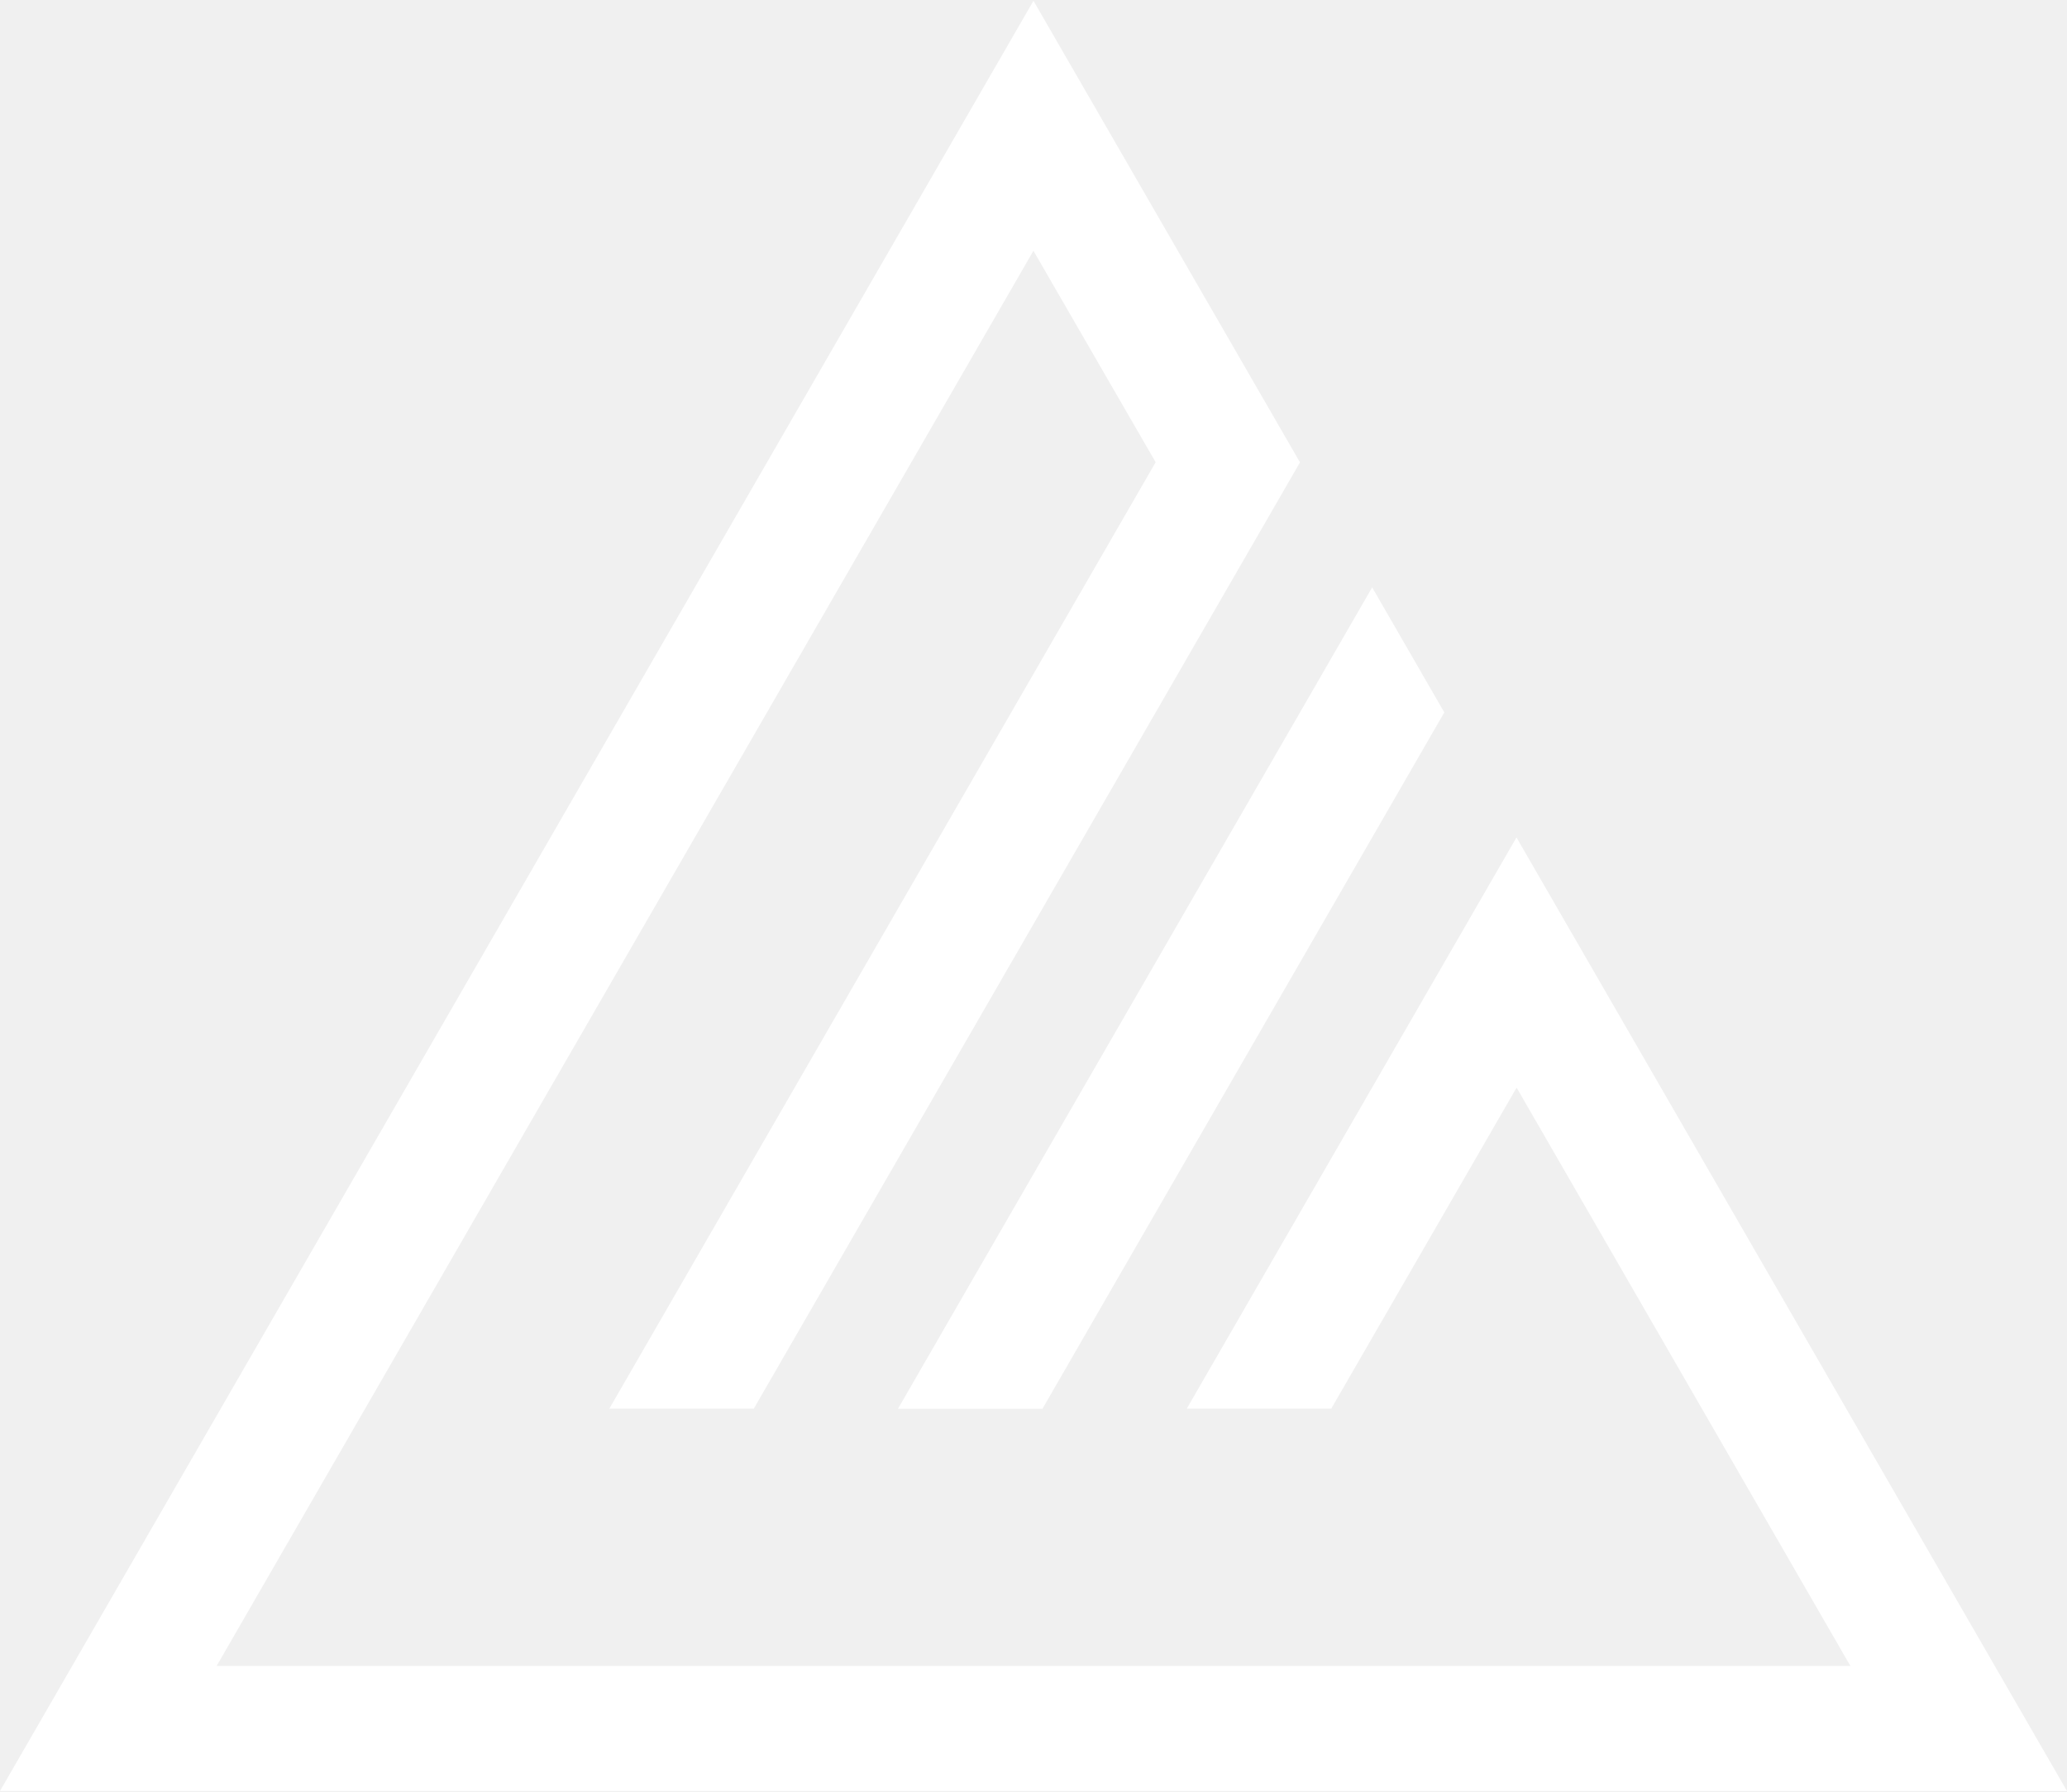
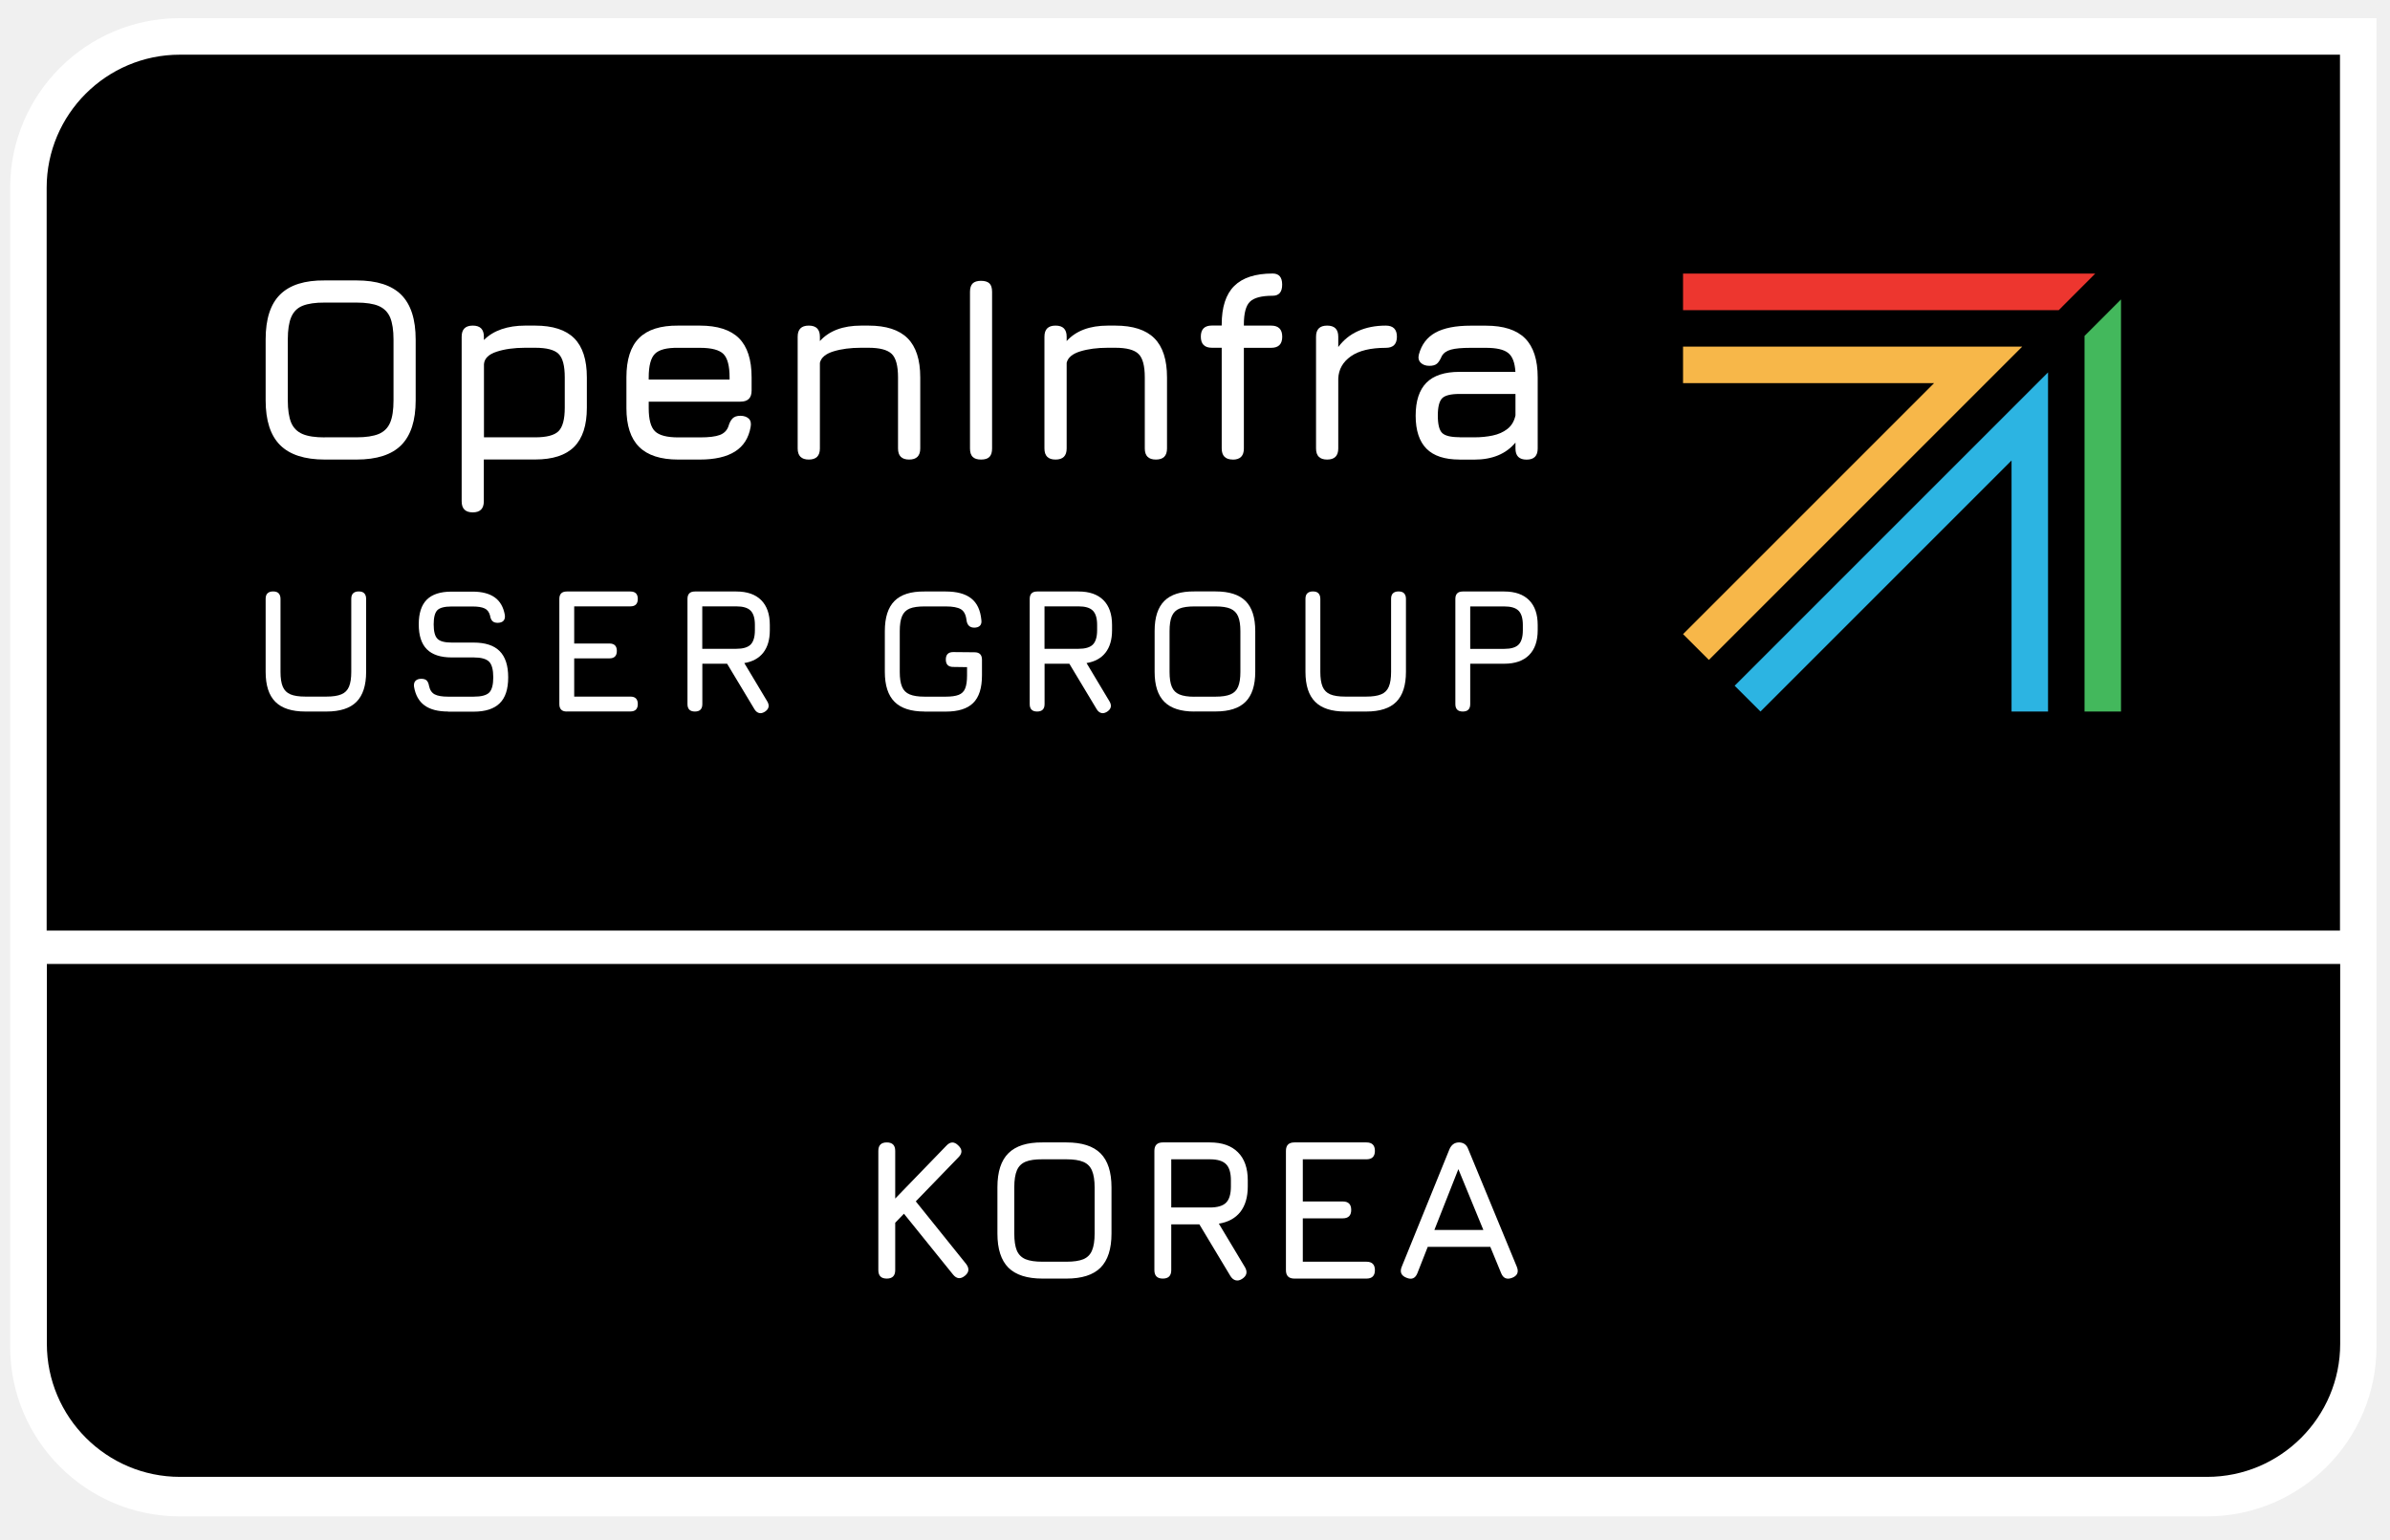
- <svg xmlns="http://www.w3.org/2000/svg" width="780px" height="676px" viewBox="0 0 780 676" version="1.1">
-   <g id="Page-1" stroke="none" stroke-width="1" fill="none" fill-rule="evenodd">
-     <g id="logo-invert" transform="translate(0, 0.29)" fill="#FFFFFF" fill-rule="nonzero">
-       <path d="M413.91,191.41 L441.137,144.226 L386.621,144.226 L359.394,191.41 L262.206,359.77 L234.979,406.954 L262.206,454.138 L289.433,406.954 L413.91,191.41 Z M5.68434189e-14,1.13686838e-13 L207.74,359.79 L332.17,144.25 L277.654,144.25 L207.693,265.39 L81.743,47.19 L698.253,47.19 L390.023,581.13 L343.906,501.341 L550.076,144.251 L495.56,144.251 L289.44,501.291 L390.01,675.451 L780,0.021 L5.68434189e-14,1.13686838e-13 Z" id="Shape" transform="translate(390, 337.7255) rotate(-180) translate(-390, -337.7255)" />
-     </g>
-   </g>
+ <svg xmlns="http://www.w3.org/2000/svg" width="357" height="230" viewBox="0 0 357 230" fill="none">
+   <path d="M354.98 2.71H26.85C12.89 2.71 1.52 14.08 1.52 28.04V201.19C1.52 215.16 12.88 226.52 26.85 226.52H329.65C343.62 226.52 354.98 215.16 354.98 201.19V2.71V2.71Z" fill="white" />
+   <path d="M26.85 8.17C15.89 8.17 6.97 17.09 6.97 28.05V139.01H349.53V8.17H26.85Z" fill="black" />
+   <path d="M7 200.74C7 211.7 15.92 220.62 26.88 220.62H329.68C340.64 220.62 349.56 211.7 349.56 200.74V144H7V200.74Z" fill="black" />
+   <path d="M251.4 51.78V57.23H288.9L251.4 94.73L255.26 98.58L302.06 51.78H251.4Z" fill="#F7B749" />
+   <path d="M307.52 46.33L312.97 40.87H251.4V46.33H307.52Z" fill="#ED362F" />
+   <path d="M311.371 50.18V106.29H316.821V44.73L311.371 50.18Z" fill="#43B85C" />
+   <path d="M305.92 106.29V55.63L259.11 102.44L262.97 106.29L300.47 68.79V106.29H305.92Z" fill="#2CB4E2" />
+   <path d="M48.52 68.65C45.51 68.65 43.28 67.93 41.84 66.49C40.4 65.05 39.68 62.82 39.68 59.81V50.69C39.68 47.65 40.4 45.42 41.85 43.99C43.3 42.56 45.52 41.86 48.52 41.89H53.25C56.28 41.89 58.51 42.61 59.94 44.04C61.37 45.47 62.09 47.7 62.09 50.73V59.81C62.09 62.82 61.37 65.05 59.94 66.49C58.51 67.93 56.28 68.65 53.25 68.65H48.52V68.65ZM48.52 65.33H53.25C54.66 65.33 55.76 65.16 56.57 64.83C57.37 64.49 57.94 63.93 58.28 63.12C58.62 62.32 58.78 61.21 58.78 59.8V50.72C58.78 49.33 58.61 48.23 58.28 47.43C57.94 46.63 57.37 46.06 56.57 45.71C55.77 45.37 54.66 45.2 53.25 45.2H48.52C47.13 45.19 46.03 45.35 45.22 45.67C44.41 45.99 43.85 46.56 43.5 47.37C43.16 48.17 42.99 49.28 42.99 50.69V59.81C42.99 61.22 43.16 62.32 43.49 63.13C43.83 63.93 44.4 64.5 45.2 64.84C46 65.18 47.11 65.34 48.52 65.34V65.33Z" fill="white" />
+   <path d="M70.62 76.54C69.51 76.54 68.96 75.99 68.96 74.88V50.3C68.96 49.19 69.51 48.64 70.62 48.64C71.73 48.64 72.28 49.19 72.28 50.3V50.79C72.99 50.08 73.87 49.54 74.91 49.18C75.96 48.82 77.13 48.64 78.43 48.64H79.93C82.56 48.64 84.51 49.27 85.77 50.53C87.03 51.79 87.66 53.74 87.66 56.37V60.91C87.66 63.53 87.03 65.47 85.77 66.74C84.51 68.01 82.56 68.64 79.93 68.64H72.27V74.88C72.27 75.99 71.72 76.54 70.61 76.54H70.62ZM72.28 65.33H79.94C81.66 65.33 82.83 65.02 83.44 64.4C84.05 63.78 84.36 62.62 84.36 60.91V56.37C84.36 54.65 84.06 53.48 83.44 52.87C82.83 52.26 81.66 51.95 79.94 51.95H78.44C76.79 51.95 75.37 52.15 74.18 52.54C72.98 52.93 72.35 53.56 72.29 54.41V65.32L72.28 65.33Z" fill="white" />
+   <path d="M96.9 60.01V60.96C96.9 62.66 97.21 63.81 97.83 64.42C98.45 65.03 99.61 65.34 101.32 65.34H104.56C105.9 65.34 106.89 65.22 107.54 64.97C108.18 64.72 108.61 64.28 108.82 63.65C108.96 63.15 109.17 62.77 109.42 62.51C109.68 62.25 110.07 62.11 110.59 62.11C111.11 62.11 111.56 62.26 111.85 62.54C112.14 62.83 112.23 63.25 112.12 63.8C111.83 65.43 111.06 66.65 109.79 67.45C108.53 68.25 106.78 68.65 104.54 68.65H101.3C98.68 68.65 96.74 68.02 95.47 66.76C94.2 65.5 93.57 63.56 93.57 60.96V56.38C93.57 53.71 94.2 51.75 95.47 50.49C96.74 49.23 98.68 48.62 101.3 48.64H104.54C107.17 48.64 109.12 49.27 110.38 50.52C111.64 51.78 112.27 53.73 112.27 56.37V58.34C112.27 59.45 111.72 60 110.61 60H96.88L96.9 60.01ZM101.32 51.96C99.61 51.93 98.45 52.23 97.83 52.85C97.21 53.47 96.9 54.65 96.9 56.38V56.7H108.98V56.38C108.98 54.66 108.67 53.49 108.06 52.88C107.45 52.27 106.28 51.96 104.56 51.96H101.32Z" fill="white" />
+   <path d="M120.81 68.65C119.71 68.65 119.15 68.1 119.15 66.99V50.3C119.15 49.19 119.7 48.64 120.81 48.64C121.92 48.64 122.47 49.19 122.47 50.3V50.95C123.86 49.41 125.92 48.64 128.63 48.64H129.73C132.36 48.64 134.31 49.27 135.57 50.53C136.83 51.79 137.46 53.74 137.46 56.37V66.99C137.46 68.1 136.91 68.65 135.8 68.65C134.69 68.65 134.14 68.1 134.14 66.99V56.37C134.14 54.65 133.83 53.48 133.2 52.87C132.57 52.26 131.41 51.95 129.72 51.95H128.62C127.04 51.95 125.67 52.13 124.5 52.49C123.33 52.85 122.65 53.42 122.47 54.2V66.99C122.47 68.1 121.92 68.65 120.81 68.65Z" fill="white" />
+   <path d="M146.54 68.65C145.98 68.65 145.56 68.52 145.29 68.25C145.02 67.98 144.89 67.56 144.89 67V43.6C144.89 43.02 145.03 42.6 145.29 42.34C145.56 42.08 145.98 41.95 146.54 41.95C147.1 41.95 147.54 42.08 147.8 42.34C148.06 42.6 148.19 43.02 148.19 43.6V67C148.19 67.57 148.06 67.98 147.8 68.25C147.54 68.52 147.12 68.65 146.54 68.65Z" fill="white" />
+   <path d="M157.67 68.65C156.56 68.65 156.01 68.1 156.01 66.99V50.3C156.01 49.19 156.56 48.64 157.67 48.64C158.78 48.64 159.33 49.19 159.33 50.3V50.95C160.72 49.41 162.78 48.64 165.49 48.64H166.59C169.22 48.64 171.17 49.27 172.43 50.53C173.69 51.79 174.32 53.74 174.32 56.37V66.99C174.32 68.1 173.77 68.65 172.66 68.65C171.55 68.65 171 68.1 171 66.99V56.37C171 54.65 170.69 53.48 170.06 52.87C169.44 52.26 168.28 51.95 166.58 51.95H165.48C163.9 51.95 162.53 52.13 161.36 52.49C160.19 52.85 159.51 53.42 159.33 54.2V66.99C159.33 68.1 158.78 68.65 157.67 68.65Z" fill="white" />
+   <path d="M184.15 68.65C183.05 68.65 182.49 68.1 182.49 66.99V51.95H181.03C179.93 51.95 179.37 51.4 179.37 50.29C179.37 49.18 179.92 48.63 181.03 48.63H182.49V48.47C182.49 45.88 183.11 43.96 184.36 42.72C185.61 41.48 187.52 40.86 190.1 40.86C191.05 40.86 191.52 41.41 191.52 42.52C191.52 43.63 191.05 44.18 190.1 44.18C188.44 44.18 187.31 44.48 186.71 45.07C186.1 45.66 185.8 46.8 185.8 48.48V48.64H189.87C190.97 48.64 191.53 49.19 191.53 50.3C191.53 51.41 190.98 51.96 189.87 51.96H185.8V67C185.8 68.11 185.25 68.66 184.14 68.66L184.15 68.65Z" fill="white" />
+   <path d="M198.24 68.65C197.13 68.65 196.58 68.1 196.58 66.99V50.3C196.58 49.19 197.13 48.64 198.24 48.64C199.35 48.64 199.9 49.19 199.9 50.3V51.84C200.68 50.79 201.66 49.99 202.87 49.45C204.07 48.91 205.45 48.64 207 48.64C208.1 48.64 208.66 49.19 208.66 50.3C208.66 51.41 208.11 51.96 207 51.96C204.72 51.96 202.99 52.38 201.79 53.22C200.59 54.06 199.96 55.17 199.9 56.55V66.99C199.9 68.1 199.35 68.65 198.24 68.65V68.65Z" fill="white" />
+   <path d="M218.01 68.65C215.8 68.65 214.15 68.11 213.08 67.03C212.01 65.95 211.46 64.31 211.46 62.1C211.46 59.89 212 58.25 213.07 57.17C214.14 56.09 215.79 55.55 218.01 55.55H226.36C226.28 54.17 225.92 53.23 225.27 52.72C224.63 52.21 223.52 51.96 221.96 51.96H219.67C218.35 51.96 217.37 52.05 216.73 52.23C216.08 52.41 215.63 52.73 215.37 53.19C215.13 53.74 214.89 54.12 214.64 54.33C214.39 54.54 214.02 54.65 213.52 54.65C212.97 54.65 212.53 54.5 212.22 54.19C211.91 53.88 211.81 53.47 211.94 52.96C212.33 51.47 213.16 50.39 214.41 49.69C215.67 49 217.42 48.65 219.67 48.65H221.96C224.59 48.65 226.54 49.28 227.8 50.54C229.06 51.8 229.69 53.75 229.69 56.38V67C229.69 68.11 229.14 68.66 228.03 68.66C226.92 68.66 226.37 68.11 226.37 67V66.11C224.96 67.81 222.91 68.66 220.21 68.66H218L218.01 68.65ZM218.01 65.33H220.22C221.19 65.33 222.11 65.24 222.96 65.06C223.81 64.88 224.55 64.56 225.16 64.08C225.77 63.61 226.18 62.93 226.37 62.05V58.85H218C216.7 58.85 215.83 59.07 215.41 59.5C214.99 59.93 214.77 60.8 214.77 62.08C214.77 63.36 214.98 64.25 215.41 64.67C215.84 65.1 216.7 65.31 218 65.31L218.01 65.33Z" fill="white" />
+   <path d="M45.61 106.29C43.59 106.29 42.1 105.81 41.13 104.84C40.16 103.87 39.68 102.38 39.68 100.36V89.46C39.68 89.09 39.77 88.81 39.96 88.63C40.15 88.45 40.42 88.35 40.79 88.35C41.16 88.35 41.44 88.44 41.62 88.63C41.8 88.82 41.9 89.09 41.9 89.46V100.36C41.9 101.3 42.01 102.04 42.24 102.58C42.47 103.12 42.85 103.5 43.38 103.72C43.92 103.95 44.66 104.06 45.6 104.06H48.77C49.71 104.06 50.45 103.95 50.99 103.72C51.53 103.5 51.91 103.11 52.13 102.58C52.36 102.04 52.47 101.3 52.47 100.36V89.46C52.47 89.09 52.56 88.81 52.75 88.63C52.94 88.45 53.21 88.35 53.58 88.35C53.95 88.35 54.23 88.44 54.41 88.63C54.59 88.82 54.69 89.09 54.69 89.46V100.36C54.69 102.38 54.21 103.87 53.25 104.84C52.29 105.81 50.79 106.29 48.77 106.29H45.6H45.61Z" fill="white" />
+   <path d="M66.94 106.29C65.43 106.29 64.26 105.99 63.42 105.38C62.58 104.77 62.05 103.83 61.84 102.56C61.8 102.17 61.88 101.88 62.08 101.69C62.27 101.5 62.56 101.4 62.93 101.4C63.3 101.4 63.57 101.49 63.74 101.66C63.91 101.84 64.03 102.11 64.09 102.48C64.22 103.09 64.51 103.51 64.94 103.73C65.38 103.96 66.04 104.07 66.94 104.07H70.75C71.89 104.07 72.66 103.87 73.07 103.46C73.48 103.05 73.68 102.29 73.68 101.17C73.68 100.05 73.47 99.25 73.05 98.84C72.63 98.42 71.86 98.21 70.75 98.21H67.47C65.8 98.21 64.57 97.8 63.76 96.99C62.95 96.18 62.55 94.93 62.55 93.27C62.55 91.61 62.95 90.38 63.75 89.58C64.55 88.78 65.78 88.38 67.45 88.38H70.6C72 88.38 73.1 88.67 73.9 89.24C74.7 89.81 75.2 90.69 75.41 91.87C75.46 92.25 75.39 92.54 75.2 92.74C75.01 92.94 74.71 93.04 74.33 93.04C73.98 93.04 73.71 92.95 73.54 92.76C73.36 92.57 73.25 92.31 73.2 91.95C73.06 91.43 72.79 91.07 72.39 90.89C71.99 90.7 71.4 90.6 70.6 90.6H67.45C66.39 90.6 65.68 90.79 65.32 91.16C64.96 91.53 64.78 92.24 64.78 93.27C64.78 94.3 64.96 95.03 65.33 95.41C65.7 95.8 66.42 95.99 67.47 95.99H70.75C72.49 95.99 73.78 96.41 74.63 97.26C75.48 98.11 75.91 99.41 75.91 101.18C75.91 102.95 75.49 104.23 74.64 105.06C73.79 105.89 72.5 106.31 70.75 106.31H66.94V106.29Z" fill="white" />
+   <path d="M84.66 106.29C83.92 106.29 83.55 105.92 83.55 105.18V89.47C83.55 88.73 83.92 88.36 84.66 88.36H94.16C94.9 88.36 95.27 88.73 95.27 89.47C95.27 90.21 94.9 90.58 94.16 90.58H85.77V96.13H91.03C91.77 96.13 92.14 96.5 92.14 97.24C92.14 97.98 91.77 98.35 91.03 98.35H85.77V104.06H94.16C94.9 104.06 95.27 104.43 95.27 105.17C95.27 105.91 94.9 106.28 94.16 106.28H84.66V106.29Z" fill="white" />
+   <path d="M114.21 106.34C113.92 106.52 113.64 106.58 113.38 106.51C113.12 106.44 112.89 106.26 112.71 105.97L108.61 99.15H104.91V105.18C104.91 105.92 104.54 106.29 103.8 106.29C103.06 106.29 102.69 105.92 102.69 105.18V89.47C102.69 88.73 103.06 88.36 103.8 88.36H109.99C111.6 88.36 112.84 88.79 113.7 89.65C114.56 90.51 114.99 91.75 114.99 93.36V94.15C114.99 95.55 114.66 96.67 114.01 97.5C113.36 98.33 112.41 98.85 111.18 99.05L114.64 104.83C114.98 105.45 114.83 105.95 114.22 106.34H114.21ZM104.9 96.92H109.98C110.98 96.92 111.7 96.71 112.12 96.29C112.54 95.87 112.76 95.15 112.76 94.15V93.36C112.76 92.36 112.55 91.65 112.12 91.22C111.7 90.79 110.98 90.58 109.98 90.58H104.9V96.93V96.92Z" fill="white" />
+   <path d="M138.1 106.29C136.08 106.29 134.59 105.81 133.62 104.84C132.65 103.87 132.17 102.38 132.17 100.36V94.28C132.17 92.24 132.65 90.74 133.61 89.78C134.57 88.81 136.06 88.34 138.07 88.36H141.27C142.93 88.36 144.19 88.7 145.07 89.39C145.95 90.08 146.45 91.15 146.59 92.62C146.64 92.99 146.57 93.27 146.38 93.47C146.19 93.66 145.9 93.76 145.53 93.76C144.86 93.76 144.47 93.39 144.37 92.65C144.28 91.84 144 91.29 143.53 91.01C143.06 90.73 142.31 90.59 141.28 90.59H138.08C137.15 90.59 136.41 90.69 135.88 90.91C135.35 91.13 134.97 91.51 134.74 92.05C134.51 92.59 134.4 93.34 134.4 94.29V100.37C134.4 101.31 134.51 102.05 134.74 102.59C134.96 103.13 135.35 103.51 135.88 103.73C136.42 103.96 137.16 104.07 138.1 104.07H141.28C142.1 104.07 142.74 103.98 143.2 103.8C143.66 103.62 143.99 103.3 144.17 102.84C144.36 102.38 144.45 101.73 144.45 100.9V99.66L142.39 99.63C141.65 99.63 141.28 99.26 141.28 98.52C141.28 97.78 141.65 97.41 142.39 97.41L145.57 97.44C146.31 97.44 146.68 97.81 146.68 98.55V100.9C146.68 102.78 146.24 104.15 145.37 105.01C144.5 105.87 143.14 106.3 141.28 106.3H138.1V106.29Z" fill="white" />
+   <path d="M165.33 106.34C165.04 106.52 164.76 106.58 164.5 106.51C164.24 106.44 164.01 106.26 163.83 105.97L159.73 99.15H156.03V105.18C156.03 105.92 155.66 106.29 154.92 106.29C154.18 106.29 153.81 105.92 153.81 105.18V89.47C153.81 88.73 154.18 88.36 154.92 88.36H161.11C162.72 88.36 163.96 88.79 164.82 89.65C165.68 90.51 166.11 91.75 166.11 93.36V94.15C166.11 95.55 165.78 96.67 165.13 97.5C164.48 98.33 163.53 98.85 162.3 99.05L165.76 104.83C166.1 105.45 165.95 105.95 165.34 106.34H165.33ZM156.02 96.92H161.1C162.1 96.92 162.82 96.71 163.24 96.29C163.66 95.87 163.88 95.15 163.88 94.15V93.36C163.88 92.36 163.67 91.65 163.24 91.22C162.82 90.79 162.1 90.58 161.1 90.58H156.02V96.93V96.92Z" fill="white" />
+   <path d="M178.4 106.29C176.38 106.29 174.89 105.81 173.92 104.84C172.95 103.87 172.47 102.38 172.47 100.36V94.25C172.47 92.21 172.96 90.72 173.93 89.76C174.9 88.8 176.39 88.33 178.4 88.35H181.58C183.61 88.35 185.1 88.83 186.06 89.79C187.02 90.75 187.5 92.25 187.5 94.27V100.35C187.5 102.37 187.02 103.86 186.06 104.83C185.1 105.8 183.6 106.28 181.58 106.28H178.4V106.29ZM178.4 104.07H181.58C182.52 104.07 183.26 103.96 183.8 103.73C184.34 103.51 184.72 103.12 184.94 102.59C185.17 102.05 185.28 101.31 185.28 100.37V94.29C185.28 93.36 185.17 92.62 184.94 92.08C184.71 91.54 184.33 91.16 183.8 90.93C183.26 90.7 182.52 90.59 181.58 90.59H178.4C177.47 90.59 176.73 90.69 176.19 90.91C175.65 91.13 175.27 91.51 175.04 92.05C174.81 92.59 174.7 93.33 174.7 94.27V100.38C174.7 101.32 174.81 102.06 175.04 102.6C175.26 103.14 175.65 103.52 176.18 103.74C176.72 103.97 177.46 104.08 178.4 104.08V104.07Z" fill="white" />
+   <path d="M200.93 106.29C198.91 106.29 197.42 105.81 196.45 104.84C195.48 103.87 195 102.38 195 100.36V89.46C195 89.09 195.09 88.81 195.28 88.63C195.47 88.45 195.74 88.35 196.11 88.35C196.48 88.35 196.76 88.44 196.94 88.63C197.12 88.82 197.22 89.09 197.22 89.46V100.36C197.22 101.3 197.33 102.04 197.56 102.58C197.79 103.12 198.17 103.5 198.7 103.72C199.24 103.95 199.98 104.06 200.92 104.06H204.09C205.03 104.06 205.77 103.95 206.31 103.72C206.85 103.5 207.23 103.11 207.45 102.58C207.68 102.04 207.79 101.3 207.79 100.36V89.46C207.79 89.09 207.88 88.81 208.07 88.63C208.26 88.45 208.53 88.35 208.9 88.35C209.27 88.35 209.55 88.44 209.73 88.63C209.91 88.82 210.01 89.09 210.01 89.46V100.36C210.01 102.38 209.53 103.87 208.57 104.84C207.61 105.81 206.11 106.29 204.09 106.29H200.92H200.93Z" fill="white" />
+   <path d="M218.5 106.29C217.76 106.29 217.39 105.92 217.39 105.18V89.47C217.39 88.73 217.76 88.36 218.5 88.36H224.69C226.3 88.36 227.54 88.79 228.4 89.65C229.26 90.51 229.69 91.75 229.69 93.36V94.15C229.69 95.76 229.26 97 228.4 97.86C227.54 98.72 226.3 99.15 224.69 99.15H219.61V105.18C219.61 105.92 219.24 106.29 218.5 106.29V106.29ZM219.61 96.93H224.69C225.69 96.93 226.41 96.72 226.83 96.3C227.25 95.88 227.47 95.16 227.47 94.16V93.37C227.47 92.37 227.26 91.66 226.83 91.23C226.41 90.8 225.69 90.59 224.69 90.59H219.61V96.94V96.93Z" fill="white" />
+   <path d="M132.46 191C131.62 191 131.2 190.58 131.2 189.74V171.92C131.2 171.08 131.62 170.66 132.46 170.66C133.3 170.66 133.72 171.08 133.72 171.92V179.045L141.37 171.14C141.95 170.52 142.54 170.51 143.14 171.11C143.76 171.69 143.77 172.28 143.17 172.88L136.795 179.465L144.31 188.81C144.82 189.48 144.76 190.07 144.13 190.58C143.48 191.11 142.89 191.05 142.36 190.4L135.025 181.31L133.72 182.66V189.74C133.72 190.58 133.3 191 132.46 191ZM155.707 191C153.417 191 151.722 190.455 150.622 189.365C149.532 188.265 148.987 186.57 148.987 184.28V177.35C148.987 175.04 149.537 173.345 150.637 172.265C151.737 171.175 153.427 170.64 155.707 170.66H159.307C161.607 170.66 163.302 171.205 164.392 172.295C165.482 173.385 166.027 175.08 166.027 177.38V184.28C166.027 186.57 165.482 188.265 164.392 189.365C163.302 190.455 161.607 191 159.307 191H155.707ZM155.707 188.48H159.307C160.377 188.48 161.217 188.355 161.827 188.105C162.437 187.845 162.867 187.41 163.117 186.8C163.377 186.19 163.507 185.35 163.507 184.28V177.38C163.507 176.32 163.377 175.485 163.117 174.875C162.867 174.265 162.437 173.83 161.827 173.57C161.217 173.31 160.377 173.18 159.307 173.18H155.707C154.647 173.17 153.812 173.29 153.202 173.54C152.592 173.79 152.157 174.22 151.897 174.83C151.637 175.44 151.507 176.28 151.507 177.35V184.28C151.507 185.35 151.632 186.19 151.882 186.8C152.142 187.41 152.577 187.845 153.187 188.105C153.797 188.355 154.637 188.48 155.707 188.48ZM185.513 191.06C185.183 191.27 184.868 191.335 184.568 191.255C184.268 191.175 184.013 190.97 183.803 190.64L179.153 182.9H174.953V189.74C174.953 190.58 174.533 191 173.693 191C172.853 191 172.433 190.58 172.433 189.74V171.92C172.433 171.08 172.853 170.66 173.693 170.66H180.713C182.543 170.66 183.943 171.15 184.913 172.13C185.893 173.1 186.383 174.5 186.383 176.33V177.23C186.383 178.82 186.013 180.09 185.273 181.04C184.533 181.98 183.463 182.565 182.063 182.795L185.993 189.35C186.373 190.05 186.213 190.62 185.513 191.06ZM174.953 180.38H180.713C181.853 180.38 182.663 180.14 183.143 179.66C183.623 179.18 183.863 178.37 183.863 177.23V176.33C183.863 175.2 183.623 174.395 183.143 173.915C182.663 173.425 181.853 173.18 180.713 173.18H174.953V180.38ZM193.343 191C192.503 191 192.083 190.58 192.083 189.74V171.92C192.083 171.08 192.503 170.66 193.343 170.66H204.113C204.953 170.66 205.373 171.08 205.373 171.92C205.373 172.76 204.953 173.18 204.113 173.18H194.603V179.48H200.573C201.413 179.48 201.833 179.9 201.833 180.74C201.833 181.58 201.413 182 200.573 182H194.603V188.48H204.113C204.953 188.48 205.373 188.9 205.373 189.74C205.373 190.58 204.953 191 204.113 191H193.343ZM210.1 190.88C209.3 190.57 209.06 190.02 209.38 189.23L216.52 171.65C216.82 170.99 217.29 170.66 217.93 170.66H217.99C218.64 170.69 219.08 171.02 219.31 171.65L226.57 189.23C226.89 190.02 226.66 190.57 225.88 190.88C225.09 191.19 224.54 190.96 224.23 190.19L222.61 186.26H213.265L211.72 190.19C211.41 190.97 210.87 191.2 210.1 190.88ZM214.255 183.74H221.575L217.84 174.65L214.255 183.74Z" fill="white" />
</svg>
